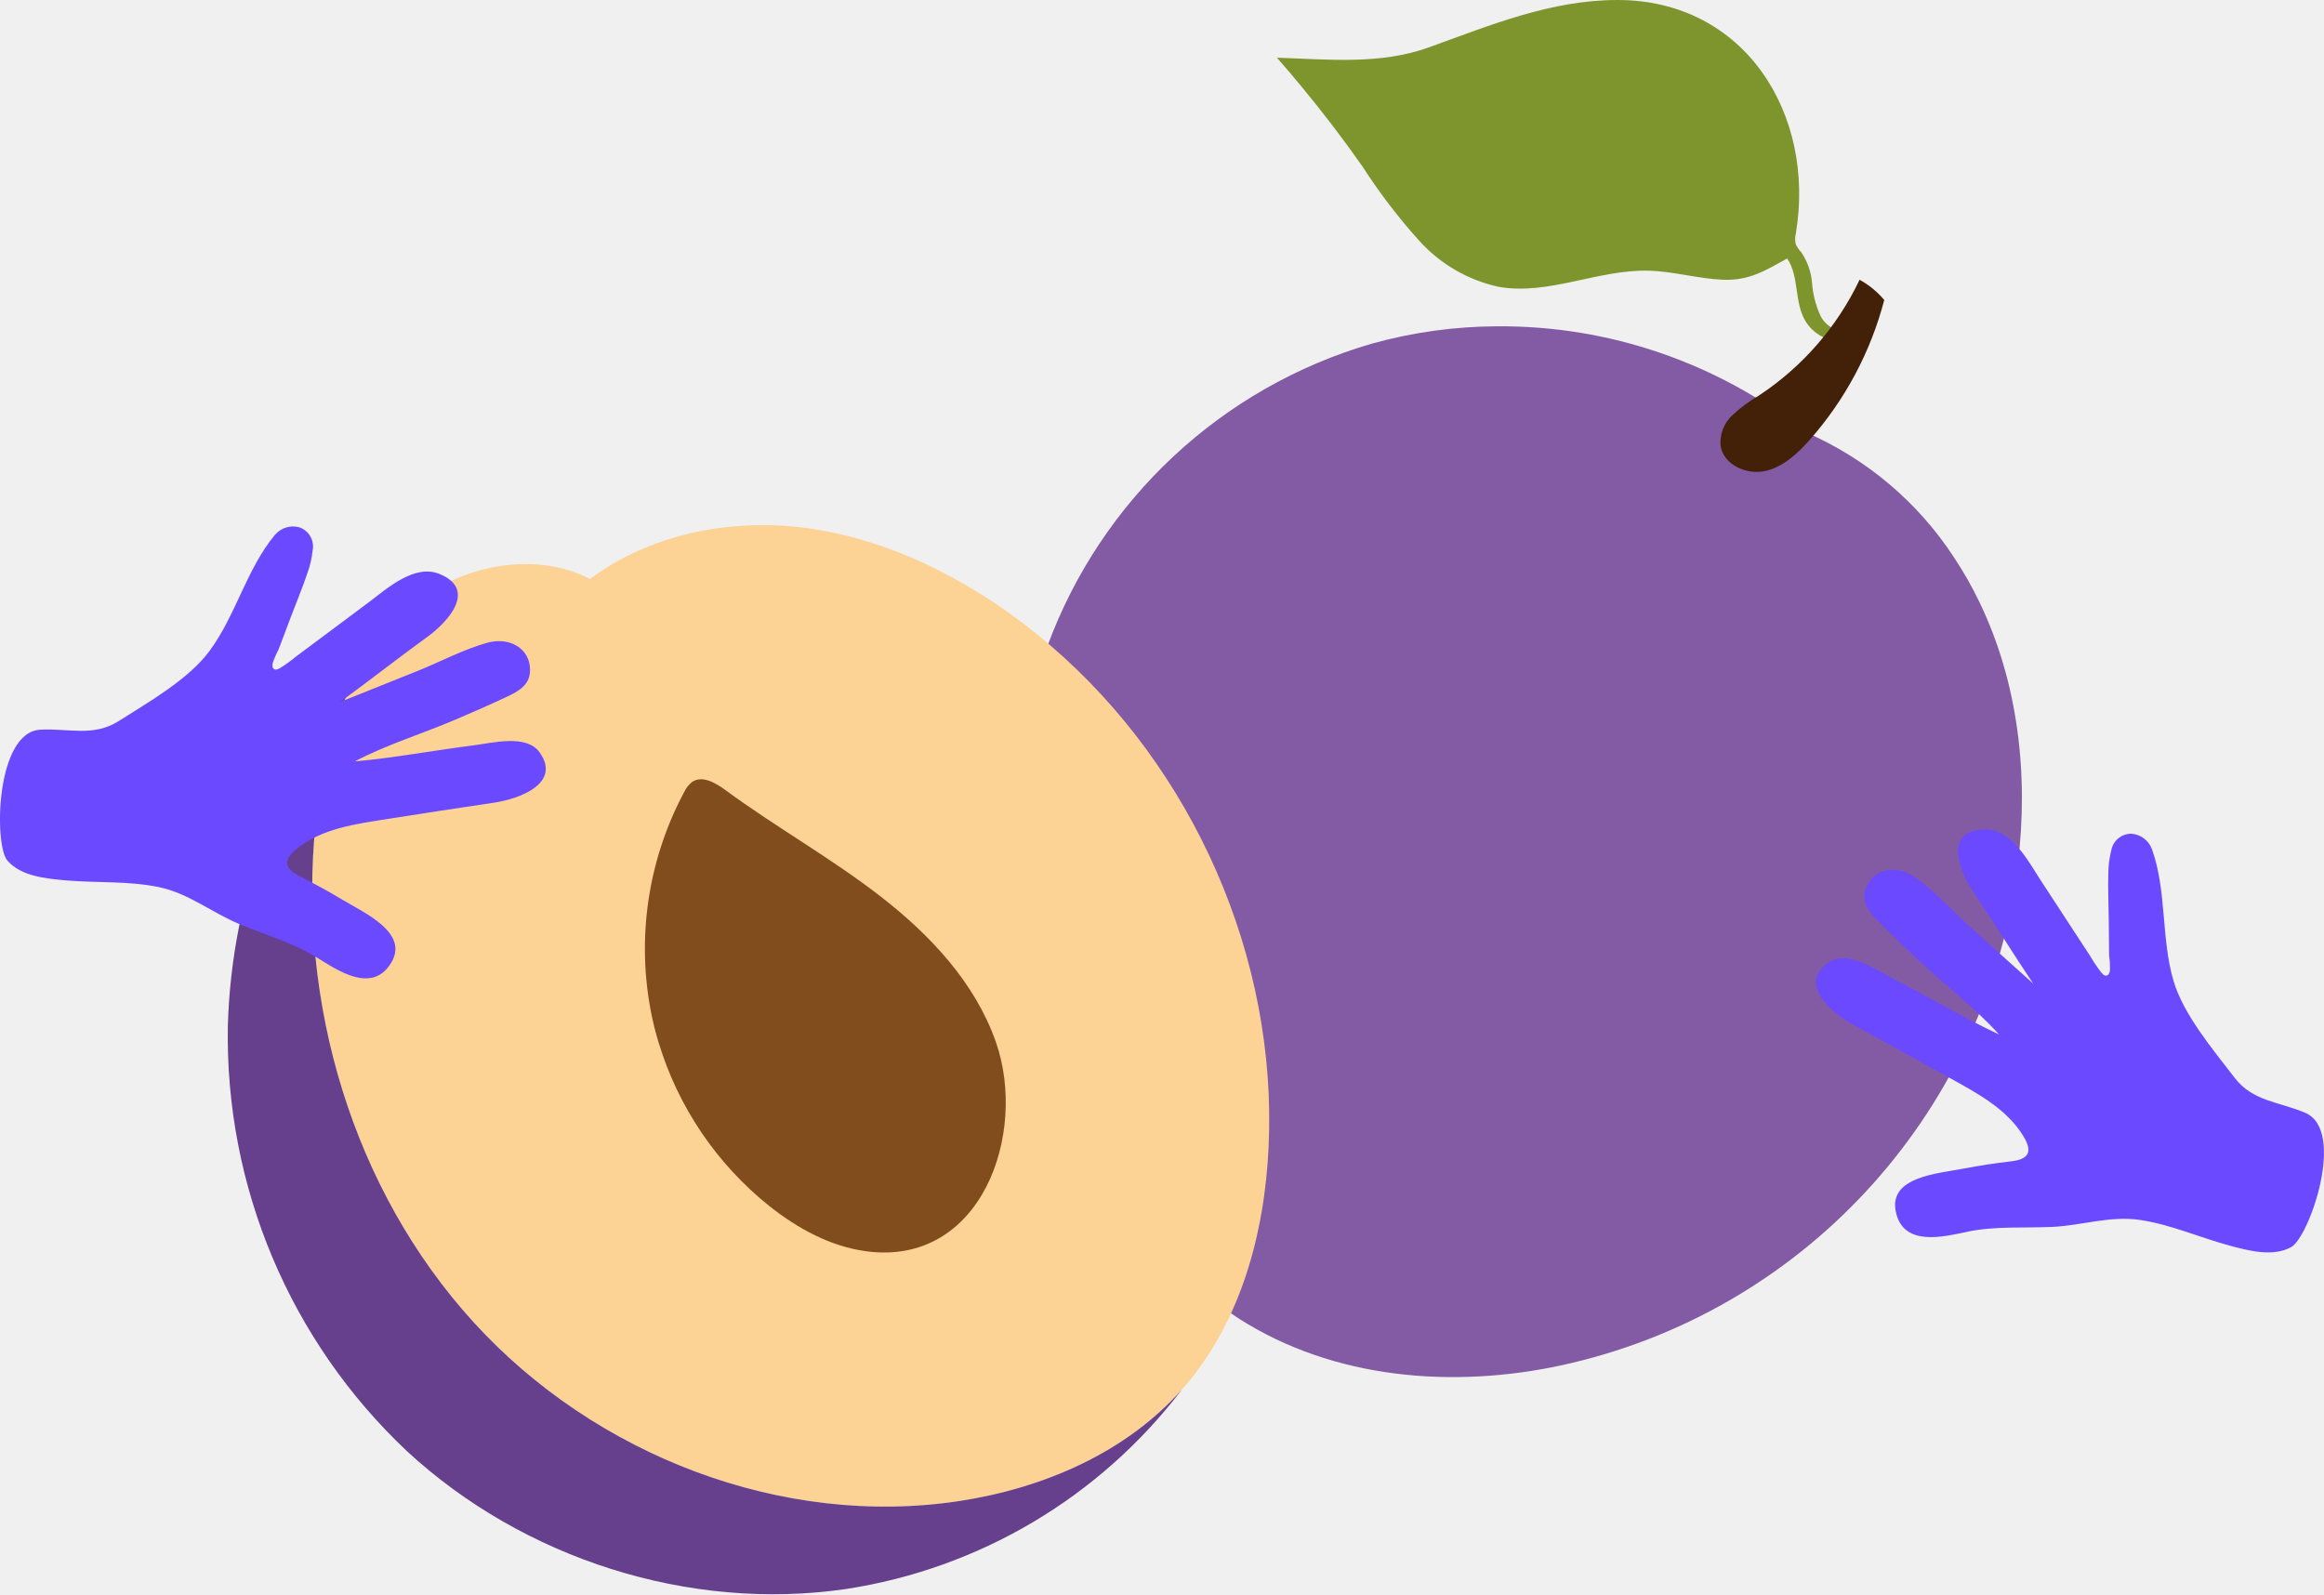
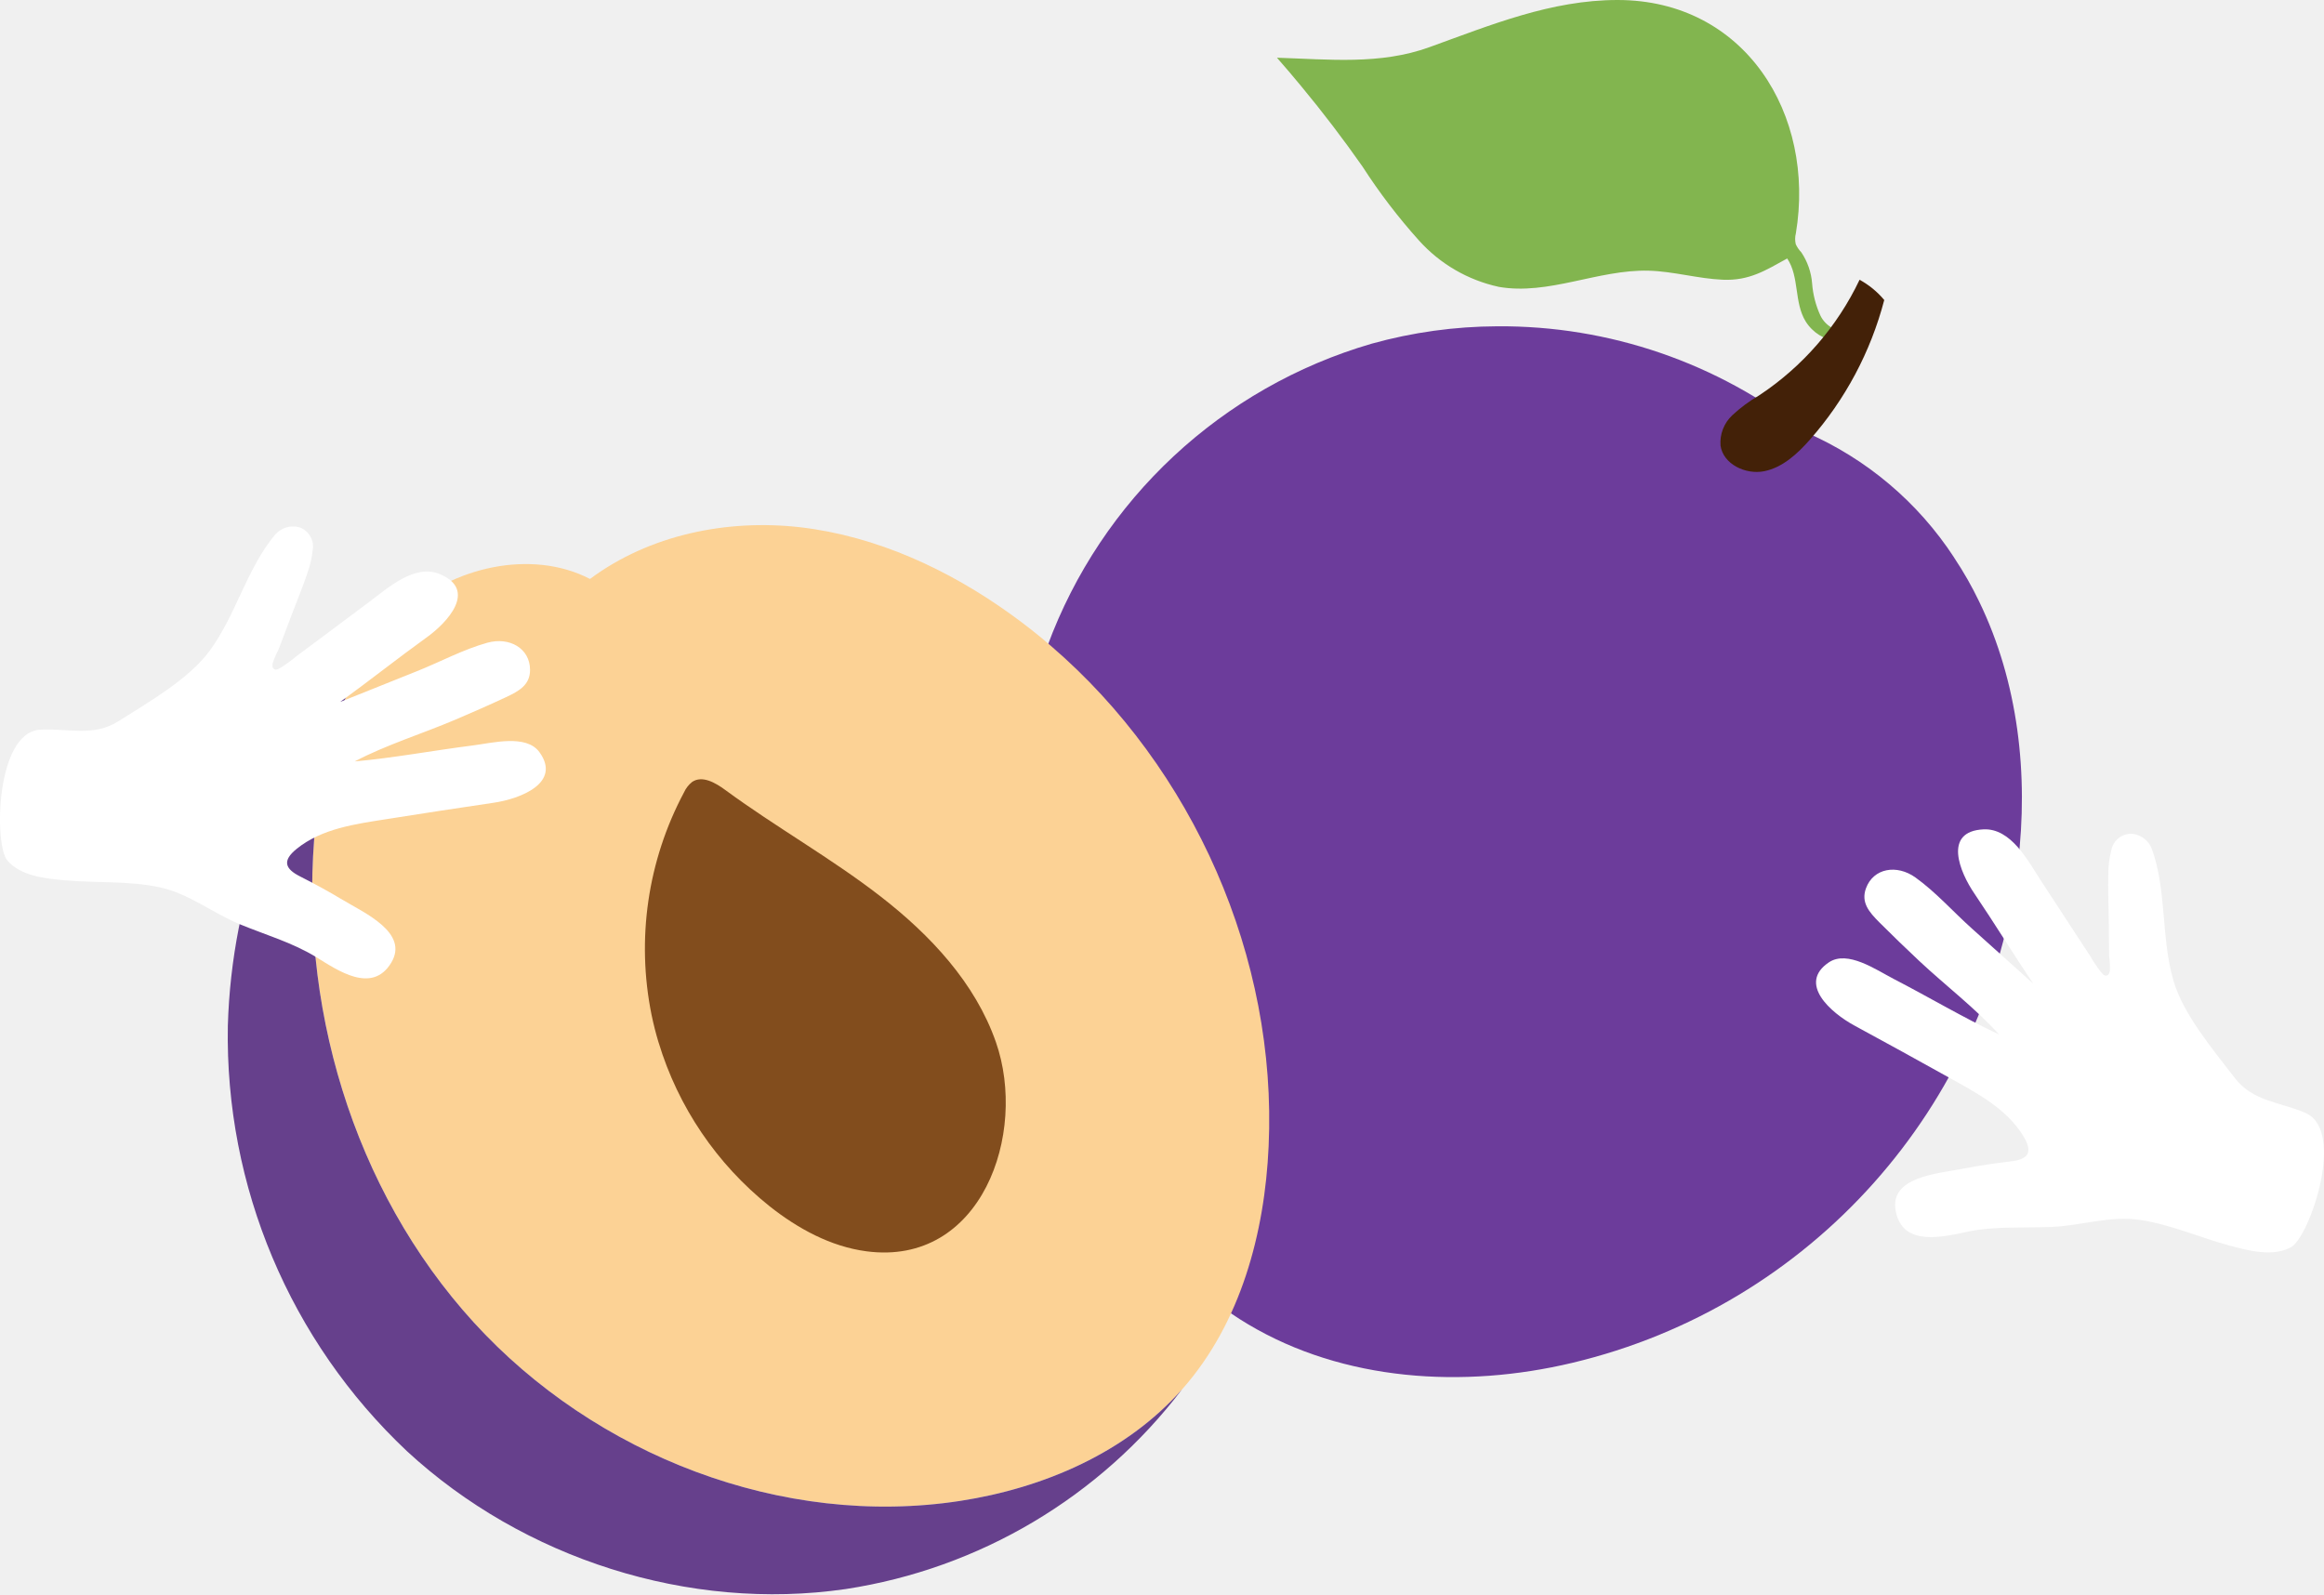
<svg xmlns="http://www.w3.org/2000/svg" width="306.139" height="210.036" viewBox="0 0 306.139 210.036">
  <defs>
    <clipPath id="a">
      <rect width="306.139" height="210.036" fill="none" />
    </clipPath>
  </defs>
  <g clip-path="url(#a)">
-     <path d="M134.643,100.183a65.452,65.452,0,0,0,2.551,25.265A62.805,62.805,0,0,0,144.76,141.7c-.026,13.174,8.168,25.944,19.621,32.75,12.625,7.538,28.408,8.51,42.724,5.1a77.092,77.092,0,0,0,58.714-65.773c1.42-11.705.044-23.905-5.1-34.514a47.317,47.317,0,0,0-3.29-5.775l0-.013a44.479,44.479,0,0,0-19.581-16.534,64.728,64.728,0,0,0-40.623-13.953A62.539,62.539,0,0,0,180.7,45.276a64.834,64.834,0,0,0-42.723,39.835,61.939,61.939,0,0,0-3.332,15.072" fill="#835ba5" />
-     <path d="M197.391,37.785c6.569,1.169,13.127-2.3,19.792-2.124,3.28.091,6.485,1.053,9.764,1.193,3.515.15,5.658-1.254,8.48-2.8,1.634,2.442.878,5.785,2.441,8.309a5.654,5.654,0,0,0,4.182,2.608,1.662,1.662,0,0,0,1.212-.242.711.711,0,0,0,.06-1.088,3.683,3.683,0,0,1-3.533-2.091,12.459,12.459,0,0,1-1.081-4.213,8.528,8.528,0,0,0-1.415-4.085,4.006,4.006,0,0,1-.735-1.069,2.919,2.919,0,0,1,.01-1.438C239.188,15.07,229.859,0,213.079,0c-8.759,0-16.711,3.3-24.8,6.221-6.465,2.339-13.2,1.6-20.067,1.383q1.644,1.867,3.234,3.8,4.227,5.1,8.034,10.536a76.578,76.578,0,0,0,7.46,9.764,19.746,19.746,0,0,0,10.451,6.077" fill="#7e952e" />
+     <path d="M134.643,100.183a65.452,65.452,0,0,0,2.551,25.265A62.805,62.805,0,0,0,144.76,141.7c-.026,13.174,8.168,25.944,19.621,32.75,12.625,7.538,28.408,8.51,42.724,5.1a77.092,77.092,0,0,0,58.714-65.773c1.42-11.705.044-23.905-5.1-34.514a47.317,47.317,0,0,0-3.29-5.775l0-.013a44.479,44.479,0,0,0-19.581-16.534,64.728,64.728,0,0,0-40.623-13.953A62.539,62.539,0,0,0,180.7,45.276a64.834,64.834,0,0,0-42.723,39.835,61.939,61.939,0,0,0-3.332,15.072" fill="#6c3c9b" />
+     <path d="M197.391,37.785c6.569,1.169,13.127-2.3,19.792-2.124,3.28.091,6.485,1.053,9.764,1.193,3.515.15,5.658-1.254,8.48-2.8,1.634,2.442.878,5.785,2.441,8.309a5.654,5.654,0,0,0,4.182,2.608,1.662,1.662,0,0,0,1.212-.242.711.711,0,0,0,.06-1.088,3.683,3.683,0,0,1-3.533-2.091,12.459,12.459,0,0,1-1.081-4.213,8.528,8.528,0,0,0-1.415-4.085,4.006,4.006,0,0,1-.735-1.069,2.919,2.919,0,0,1,.01-1.438C239.188,15.07,229.859,0,213.079,0c-8.759,0-16.711,3.3-24.8,6.221-6.465,2.339-13.2,1.6-20.067,1.383q1.644,1.867,3.234,3.8,4.227,5.1,8.034,10.536a76.578,76.578,0,0,0,7.46,9.764,19.746,19.746,0,0,0,10.451,6.077" fill="#82b54f" />
    <path d="M226.642,58.7c.352,2.46,3.305,3.86,5.738,3.385,2.442-.491,4.386-2.29,6.028-4.152a45.03,45.03,0,0,0,9.8-18.4l0-.013a11.3,11.3,0,0,0-3.247-2.662A37.645,37.645,0,0,1,231.711,52.1a19.631,19.631,0,0,0-3.531,2.62,4.948,4.948,0,0,0-1.538,3.974" fill="#432108" />
    <path d="M41.571,108.433c-2.4,23.584,4.871,48.281,20.839,65.792s40.66,27.125,64.076,23.515c11-1.7,21.834-6.359,29.211-14.677,0-.026.007-.038.032-.034a1.236,1.236,0,0,1,.1-.115c7.586-8.65,10.772-20.414,11.287-31.9,1.136-24.8-9.89-49.778-28.688-65.927-1.7-1.48-3.5-2.882-5.334-4.2-8.178-5.872-17.623-10.24-27.623-11.417-9.711-1.118-19.931.987-27.745,6.8l-.013,0c-7.673-3.971-18.153-1.62-24.636,4.5a30.286,30.286,0,0,0-5.391,6.863c-3.632,6.19-5.372,13.578-6.11,20.8" fill="#fcd295" />
    <path d="M47.686,87.626a78.929,78.929,0,0,0-17.673,47.516A75.111,75.111,0,0,0,53.6,191.178c15.338,14.174,37.151,21.177,57.814,18.171a68.664,68.664,0,0,0,44.287-26.3c-7.373,8.326-18.212,12.991-29.207,14.687-23.429,3.606-48.11-6-64.081-23.51s-23.25-42.22-20.837-65.795c.73-7.224,2.479-14.623,6.112-20.809" fill="#66408c" />
    <path d="M86.754,137.33a43.845,43.845,0,0,0,14.611,21.576c3.724,2.951,8.054,5.323,12.765,5.946,15.162,2.006,21.268-15.5,17.061-27.556-2.725-7.812-8.651-14.12-15.189-19.191s-13.8-9.129-20.465-14.032c-1.29-.949-3.036-1.956-4.361-1.057A3.678,3.678,0,0,0,90.1,104.4a43.774,43.774,0,0,0-4.271,29.3q.379,1.836.921,3.633" fill="#824d1d" />
-     <path d="M259.224,162.268c-3.164.643-8.564,2.09-9.5-2.7-.894-4.557,5.6-4.96,8.881-5.6,2.078-.4,4.182-.718,6.3-.966,2.24-.262,2.935-1.145,1.664-3.266-2.193-3.659-6.151-5.731-9.829-7.773-4.131-2.294-8.27-4.588-12.427-6.834-3.165-1.711-7.529-5.557-3.4-8.341,2.458-1.656,6.215.978,8.563,2.192,4.626,2.39,9.164,5.1,13.868,7.314-3.124-3.467-7.137-6.512-10.566-9.733-1.761-1.655-3.5-3.329-5.206-5.038-1.38-1.384-2.448-2.639-1.766-4.5.976-2.657,4.056-3.18,6.515-1.418,2.685,1.923,4.992,4.542,7.447,6.736q4.045,3.617,8.071,7.252c-2.639-3.918-5.093-7.933-7.738-11.848-1.951-2.843-4.189-8.227,1.19-8.481,3.6-.171,5.844,4.11,7.456,6.6q2.187,3.367,4.392,6.726l2.2,3.361a18.424,18.424,0,0,0,1.357,2.032c.2.231.444.622.8.545.315-.068.408-.424.446-.7a12.1,12.1,0,0,0-.111-1.939c-.026-1.541-.032-3.079-.045-4.619-.016-2.062-.121-4.136-.059-6.2a12.394,12.394,0,0,1,.377-2.972,2.672,2.672,0,0,1,2.674-2.258,3.126,3.126,0,0,1,2.7,2.042c1.961,5.488,1.184,11.677,2.827,17.308,1.309,4.487,5.239,9.115,8.059,12.8,2.412,3.149,5.917,3.16,9.323,4.628,5.407,2.332.505,16.355-1.858,17.673s-5.494.523-8.142-.194c-3.9-1.054-7.743-2.78-11.8-3.378-3.96-.584-7.7.758-11.63.925-3.687.156-7.391-.125-11.034.615" fill="#6b49ff" />
-     <path d="M41.679,126.111c2.75,1.692,7.323,4.908,9.85.736,2.406-3.972-3.55-6.582-6.416-8.307-1.813-1.092-3.68-2.113-5.585-3.075-2.013-1.016-2.363-2.084-.441-3.639,3.318-2.682,7.747-3.266,11.9-3.919,4.669-.734,9.344-1.465,14.019-2.145,3.561-.517,8.981-2.628,6.058-6.664-1.739-2.4-6.172-1.219-8.794-.886-5.166.654-10.358,1.635-15.538,2.1,4.126-2.181,8.942-3.66,13.269-5.506,2.223-.949,4.435-1.921,6.621-2.94,1.772-.826,3.206-1.637,3.2-3.616,0-2.83-2.714-4.381-5.63-3.572-3.182.883-6.249,2.549-9.309,3.765q-5.042,2-10.072,4.034c3.825-2.771,7.51-5.7,11.34-8.465,2.809-2,6.762-6.284,1.8-8.373-3.32-1.4-6.9,1.85-9.269,3.629q-3.211,2.412-6.437,4.807l-3.223,2.4a18.258,18.258,0,0,1-1.972,1.441c-.268.149-.63.433-.943.236-.272-.172-.237-.538-.179-.81a12.318,12.318,0,0,1,.771-1.783c.554-1.437,1.09-2.88,1.631-4.322.724-1.93,1.536-3.842,2.186-5.8a12.4,12.4,0,0,0,.668-2.92,2.672,2.672,0,0,0-1.734-3.04,3.128,3.128,0,0,0-3.234.99c-3.728,4.479-5.127,10.558-8.606,15.281-2.772,3.764-8.054,6.758-11.969,9.247C12.3,97.121,9,95.926,5.3,96.134c-5.879.329-6.1,15.184-4.332,17.234s4.98,2.38,7.713,2.618c4.021.35,8.226.051,12.246.886,3.919.813,6.973,3.361,10.6,4.867,3.408,1.415,6.982,2.424,10.149,4.372" fill="#6b49ff" />
+     <path d="M259.224,162.268c-3.164.643-8.564,2.09-9.5-2.7-.894-4.557,5.6-4.96,8.881-5.6,2.078-.4,4.182-.718,6.3-.966,2.24-.262,2.935-1.145,1.664-3.266-2.193-3.659-6.151-5.731-9.829-7.773-4.131-2.294-8.27-4.588-12.427-6.834-3.165-1.711-7.529-5.557-3.4-8.341,2.458-1.656,6.215.978,8.563,2.192,4.626,2.39,9.164,5.1,13.868,7.314-3.124-3.467-7.137-6.512-10.566-9.733-1.761-1.655-3.5-3.329-5.206-5.038-1.38-1.384-2.448-2.639-1.766-4.5.976-2.657,4.056-3.18,6.515-1.418,2.685,1.923,4.992,4.542,7.447,6.736q4.045,3.617,8.071,7.252c-2.639-3.918-5.093-7.933-7.738-11.848-1.951-2.843-4.189-8.227,1.19-8.481,3.6-.171,5.844,4.11,7.456,6.6q2.187,3.367,4.392,6.726l2.2,3.361a18.424,18.424,0,0,0,1.357,2.032c.2.231.444.622.8.545.315-.068.408-.424.446-.7a12.1,12.1,0,0,0-.111-1.939c-.026-1.541-.032-3.079-.045-4.619-.016-2.062-.121-4.136-.059-6.2a12.394,12.394,0,0,1,.377-2.972,2.672,2.672,0,0,1,2.674-2.258,3.126,3.126,0,0,1,2.7,2.042c1.961,5.488,1.184,11.677,2.827,17.308,1.309,4.487,5.239,9.115,8.059,12.8,2.412,3.149,5.917,3.16,9.323,4.628,5.407,2.332.505,16.355-1.858,17.673s-5.494.523-8.142-.194c-3.9-1.054-7.743-2.78-11.8-3.378-3.96-.584-7.7.758-11.63.925-3.687.156-7.391-.125-11.034.615" fill="#fff" />
+     <path d="M41.679,126.111c2.75,1.692,7.323,4.908,9.85.736,2.406-3.972-3.55-6.582-6.416-8.307-1.813-1.092-3.68-2.113-5.585-3.075-2.013-1.016-2.363-2.084-.441-3.639,3.318-2.682,7.747-3.266,11.9-3.919,4.669-.734,9.344-1.465,14.019-2.145,3.561-.517,8.981-2.628,6.058-6.664-1.739-2.4-6.172-1.219-8.794-.886-5.166.654-10.358,1.635-15.538,2.1,4.126-2.181,8.942-3.66,13.269-5.506,2.223-.949,4.435-1.921,6.621-2.94,1.772-.826,3.206-1.637,3.2-3.616,0-2.83-2.714-4.381-5.63-3.572-3.182.883-6.249,2.549-9.309,3.765q-5.042,2-10.072,4.034c3.825-2.771,7.51-5.7,11.34-8.465,2.809-2,6.762-6.284,1.8-8.373-3.32-1.4-6.9,1.85-9.269,3.629q-3.211,2.412-6.437,4.807l-3.223,2.4a18.258,18.258,0,0,1-1.972,1.441c-.268.149-.63.433-.943.236-.272-.172-.237-.538-.179-.81a12.318,12.318,0,0,1,.771-1.783c.554-1.437,1.09-2.88,1.631-4.322.724-1.93,1.536-3.842,2.186-5.8a12.4,12.4,0,0,0,.668-2.92,2.672,2.672,0,0,0-1.734-3.04,3.128,3.128,0,0,0-3.234.99c-3.728,4.479-5.127,10.558-8.606,15.281-2.772,3.764-8.054,6.758-11.969,9.247C12.3,97.121,9,95.926,5.3,96.134c-5.879.329-6.1,15.184-4.332,17.234s4.98,2.38,7.713,2.618c4.021.35,8.226.051,12.246.886,3.919.813,6.973,3.361,10.6,4.867,3.408,1.415,6.982,2.424,10.149,4.372" fill="#fff" />
  </g>
</svg>
